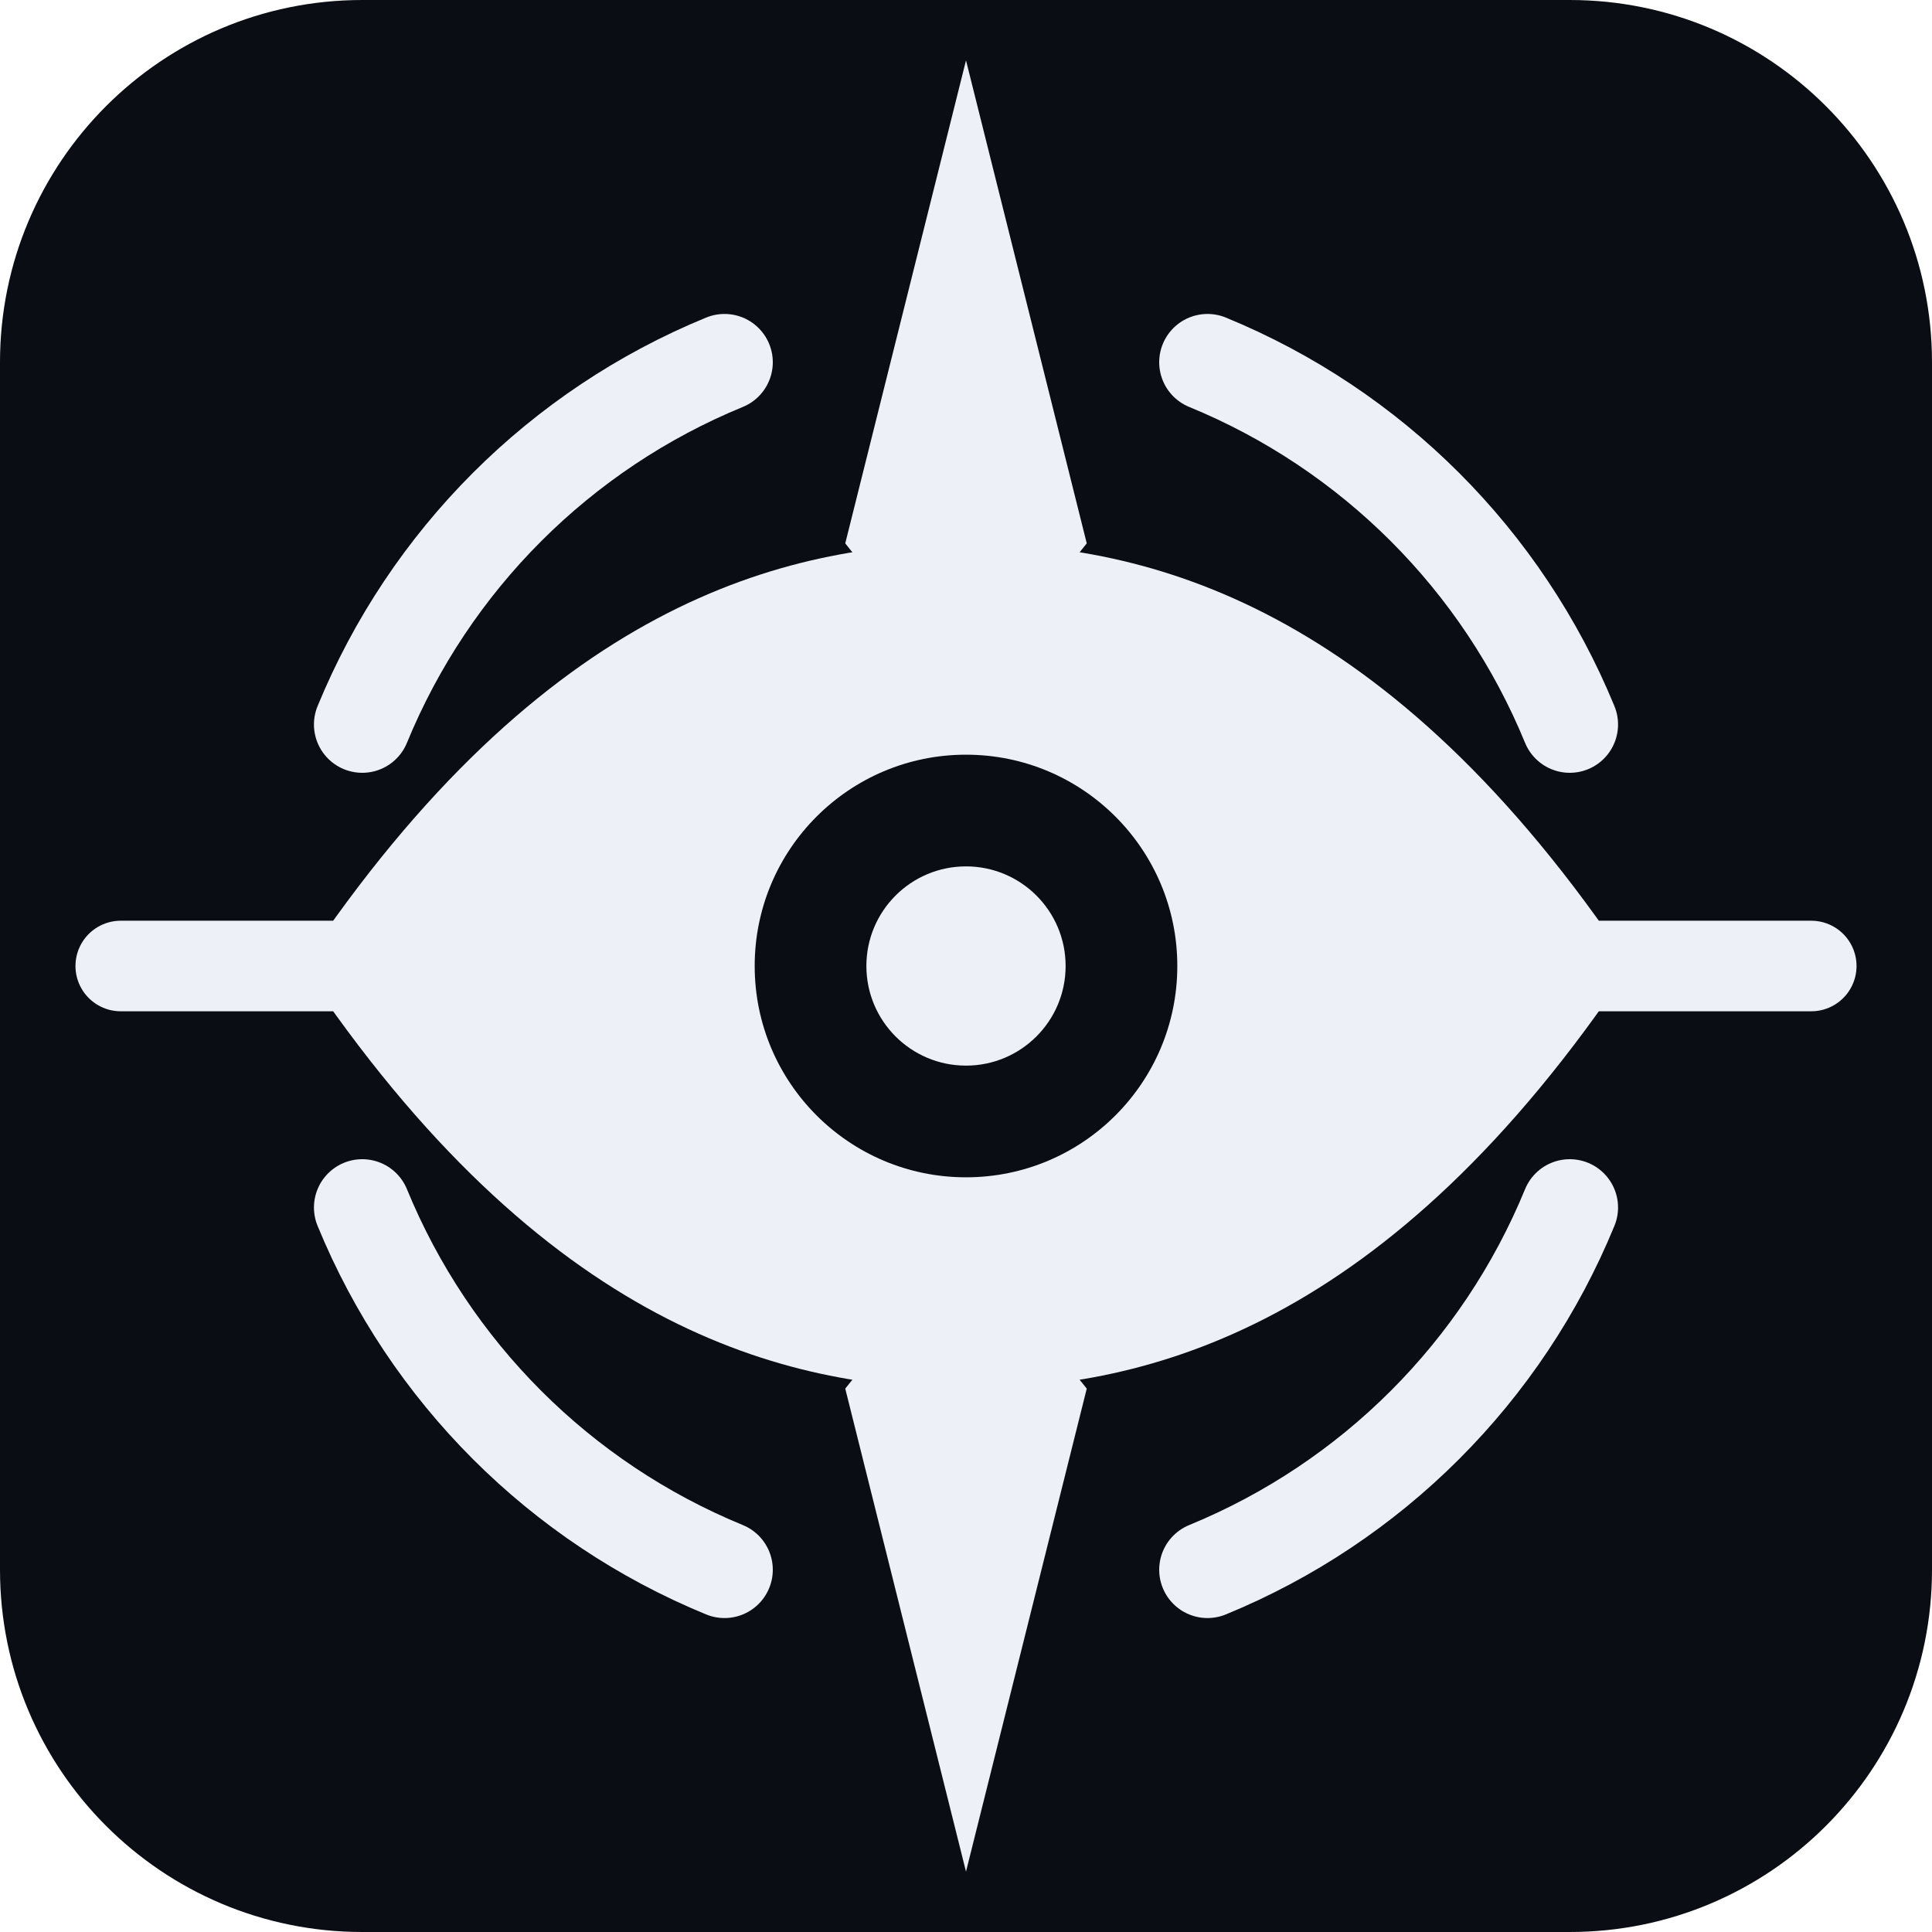
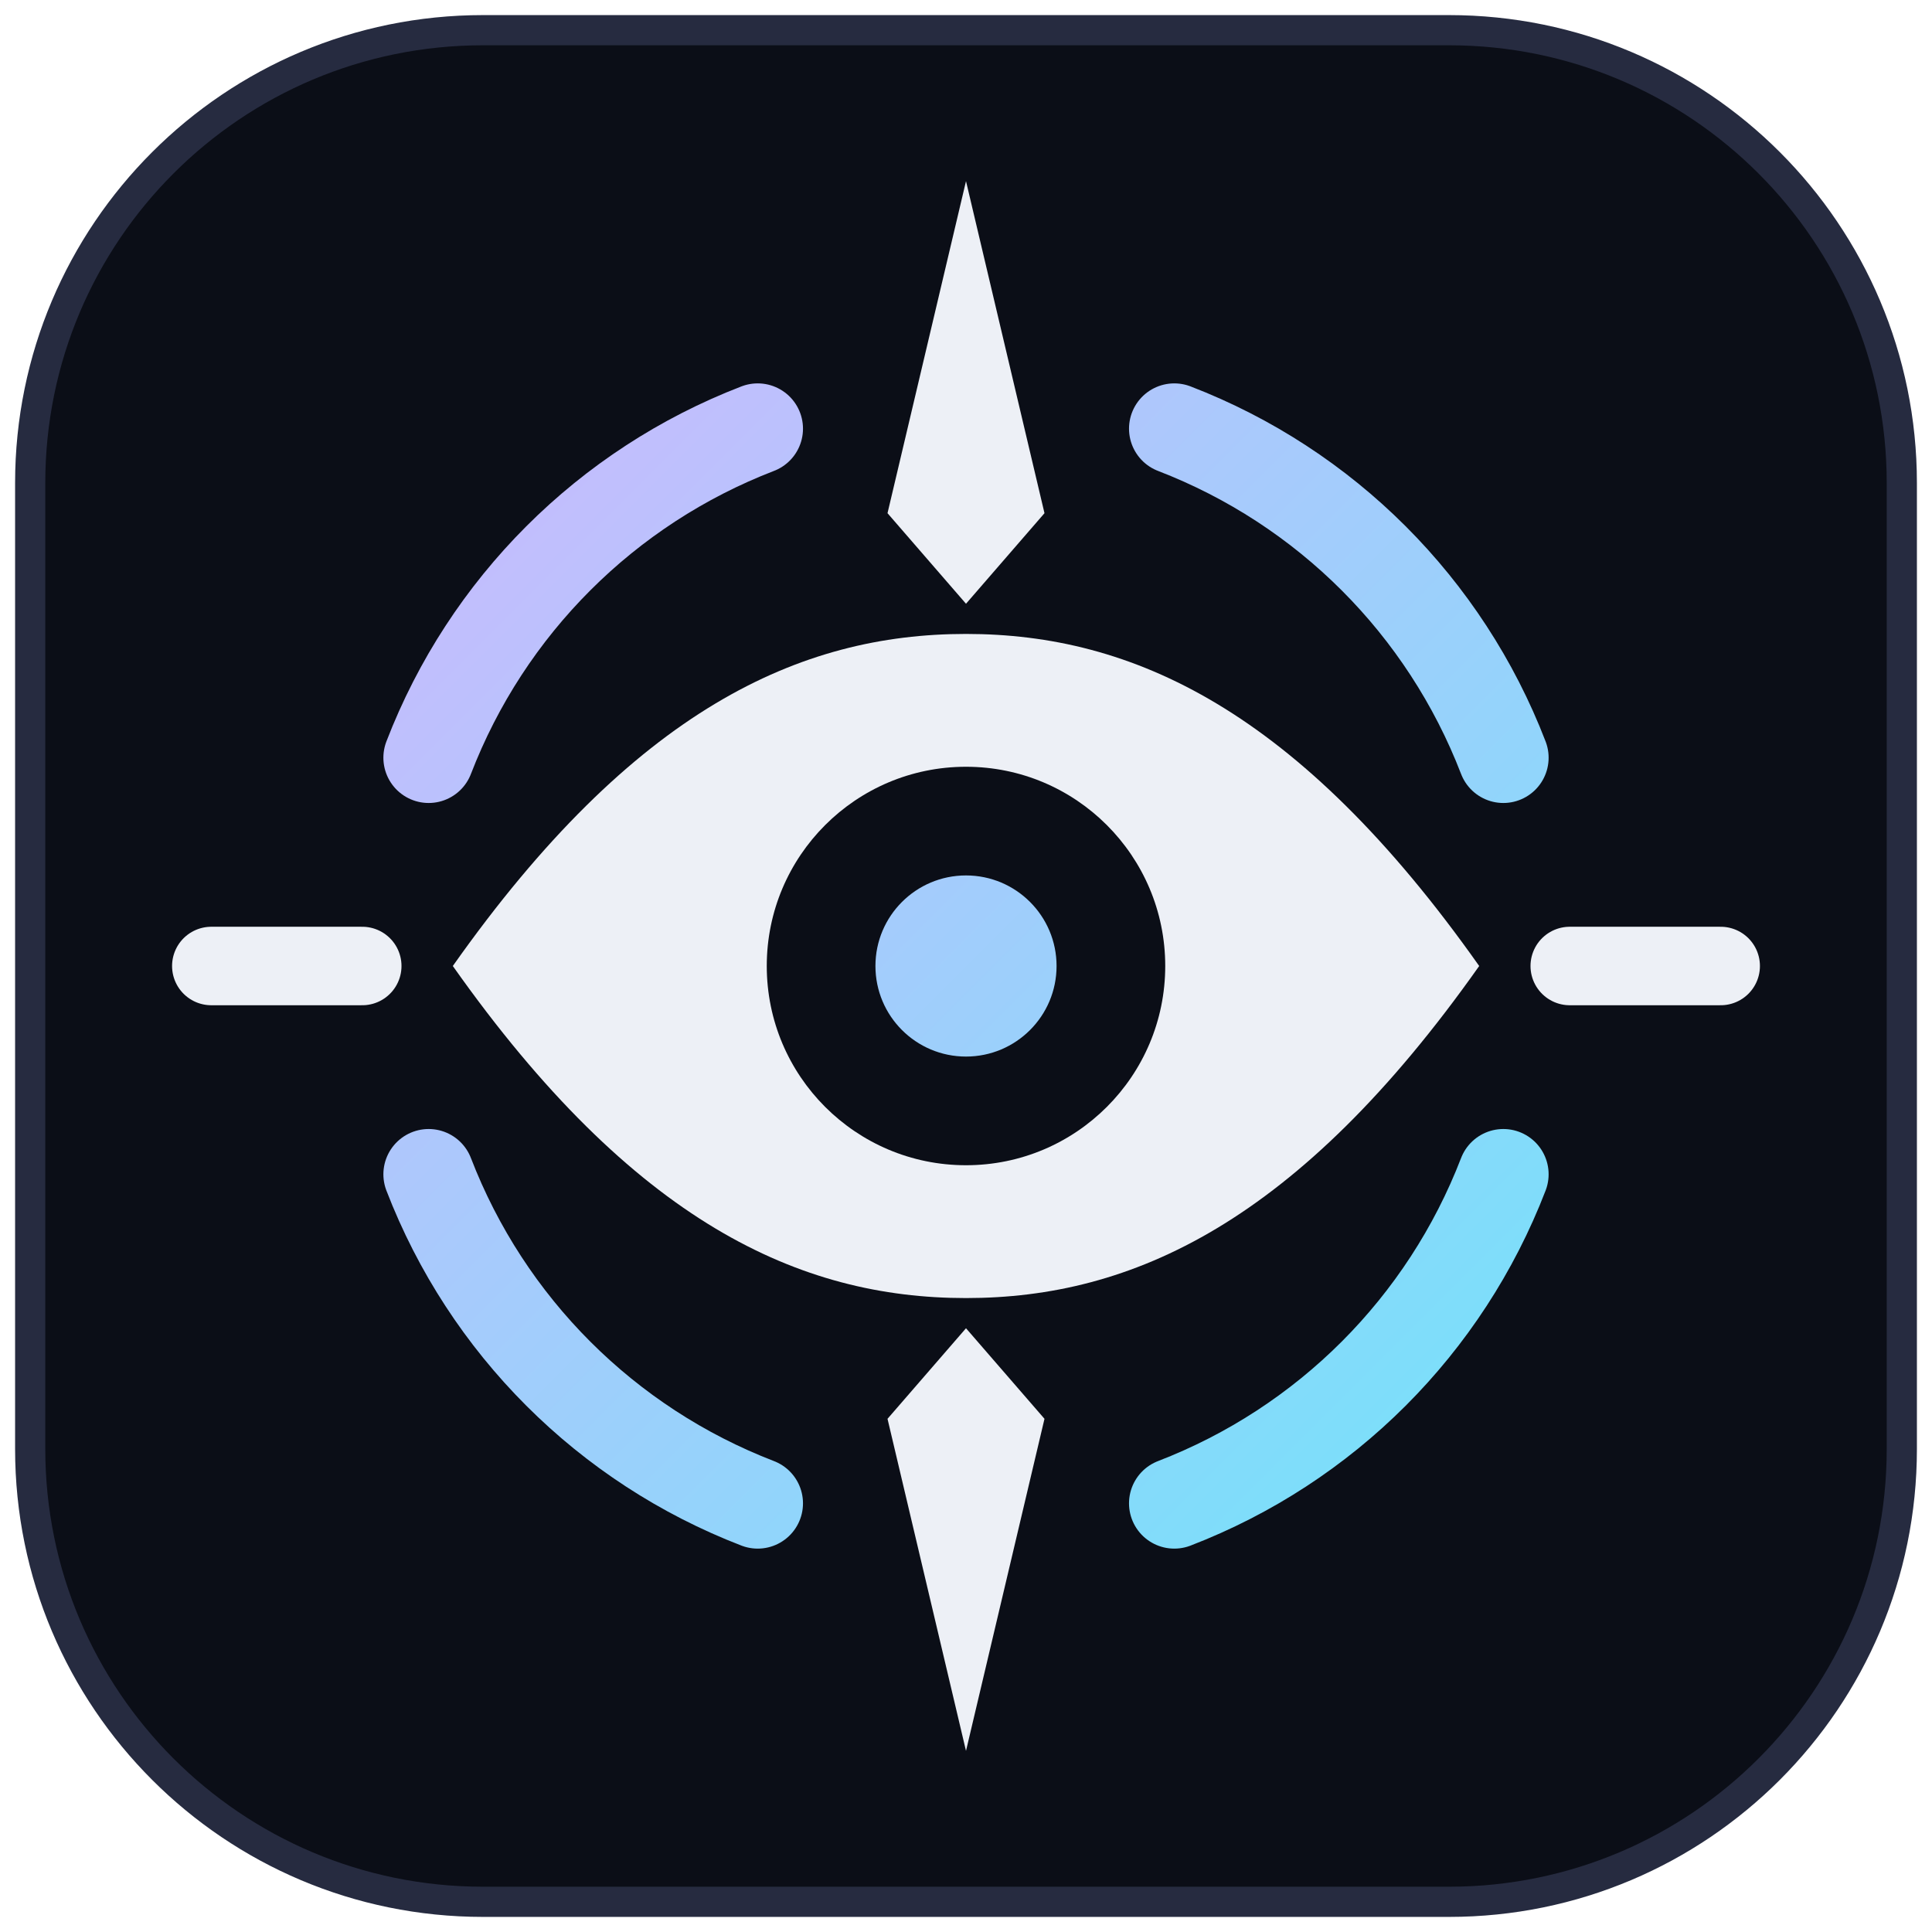
<svg xmlns="http://www.w3.org/2000/svg" width="64" height="64" viewBox="0 0 64 64">
-   <rect width="64" height="64" rx="12" fill="#0a0d13" />
-   <g fill="none" stroke="#edf0f6" stroke-width="3.2" stroke-linecap="round">
-     <path d="M 12 24 A 22 22 0 0 1 24 12" />
-     <path d="M 40 12 A 22 22 0 0 1 52 24" />
-     <path d="M 52 40 A 22 22 0 0 1 40 52" />
-     <path d="M 24 52 A 22 22 0 0 1 12 40" />
+   <defs>
+     <linearGradient id="ring" x1="8" y1="8" x2="56" y2="56" gradientUnits="userSpaceOnUse">
+       <stop offset="0" stop-color="#d8b4fe" />
+       <stop offset="1" stop-color="#67e8f9" />
+     </linearGradient>
+   </defs>
+   <rect x="1" y="1" width="62" height="62" rx="15" fill="#0b0e17" stroke="#262b40" />
+   <g fill="none" stroke="url(#ring)" stroke-width="3" stroke-linecap="round">
+     <path d="M 14.2 25.1 A 19 19 0 0 1 25.1 14.2" />
+     <path d="M 38.9 14.2 A 19 19 0 0 1 49.8 25.1" />
+     <path d="M 49.8 38.9 A 19 19 0 0 1 38.9 49.8" />
+     <path d="M 25.1 49.8 A 19 19 0 0 1 14.2 38.9" />
  </g>
-   <path d="M 4 32 L 11 32 M 53 32 L 60 32" stroke="#edf0f6" stroke-width="3" stroke-linecap="round" />
-   <path d="M 32 2 L 36 18 L 32 23 L 28 18 Z" fill="#edf0f6" />
-   <path d="M 32 62 L 36 46 L 32 41 L 28 46 Z" fill="#edf0f6" />
-   <path d="M 10 32 C 18 20, 26 18, 32 18 C 38 18, 46 20, 54 32 C 46 44, 38 46, 32 46 C 26 46, 18 44, 10 32 Z" fill="#edf0f6" />
-   <circle cx="32" cy="32" r="7" fill="#0a0d13" />
-   <circle cx="32" cy="32" r="3.3" fill="#edf0f6" />
+   <path d="M 32 6 L 34.6 17 L 32 20 L 29.4 17 Z" fill="#edf0f6" />
+   <path d="M 32 58 L 34.6 47 L 32 44 L 29.4 47 Z" fill="#edf0f6" />
+   <path d="M 7 32 H 12 M 52 32 H 57" stroke="#edf0f6" stroke-width="2.6" stroke-linecap="round" />
+   <path d="M 15 32 C 21 23.5 26.5 21 32 21 C 37.5 21 43 23.5 49 32 C 43 40.5 37.5 43 32 43 C 26.5 43 21 40.5 15 32 Z" fill="#edf0f6" />
+   <circle cx="32" cy="32" r="6.6" fill="#0b0e17" />
+   <circle cx="32" cy="32" r="3" fill="url(#ring)" />
</svg>
